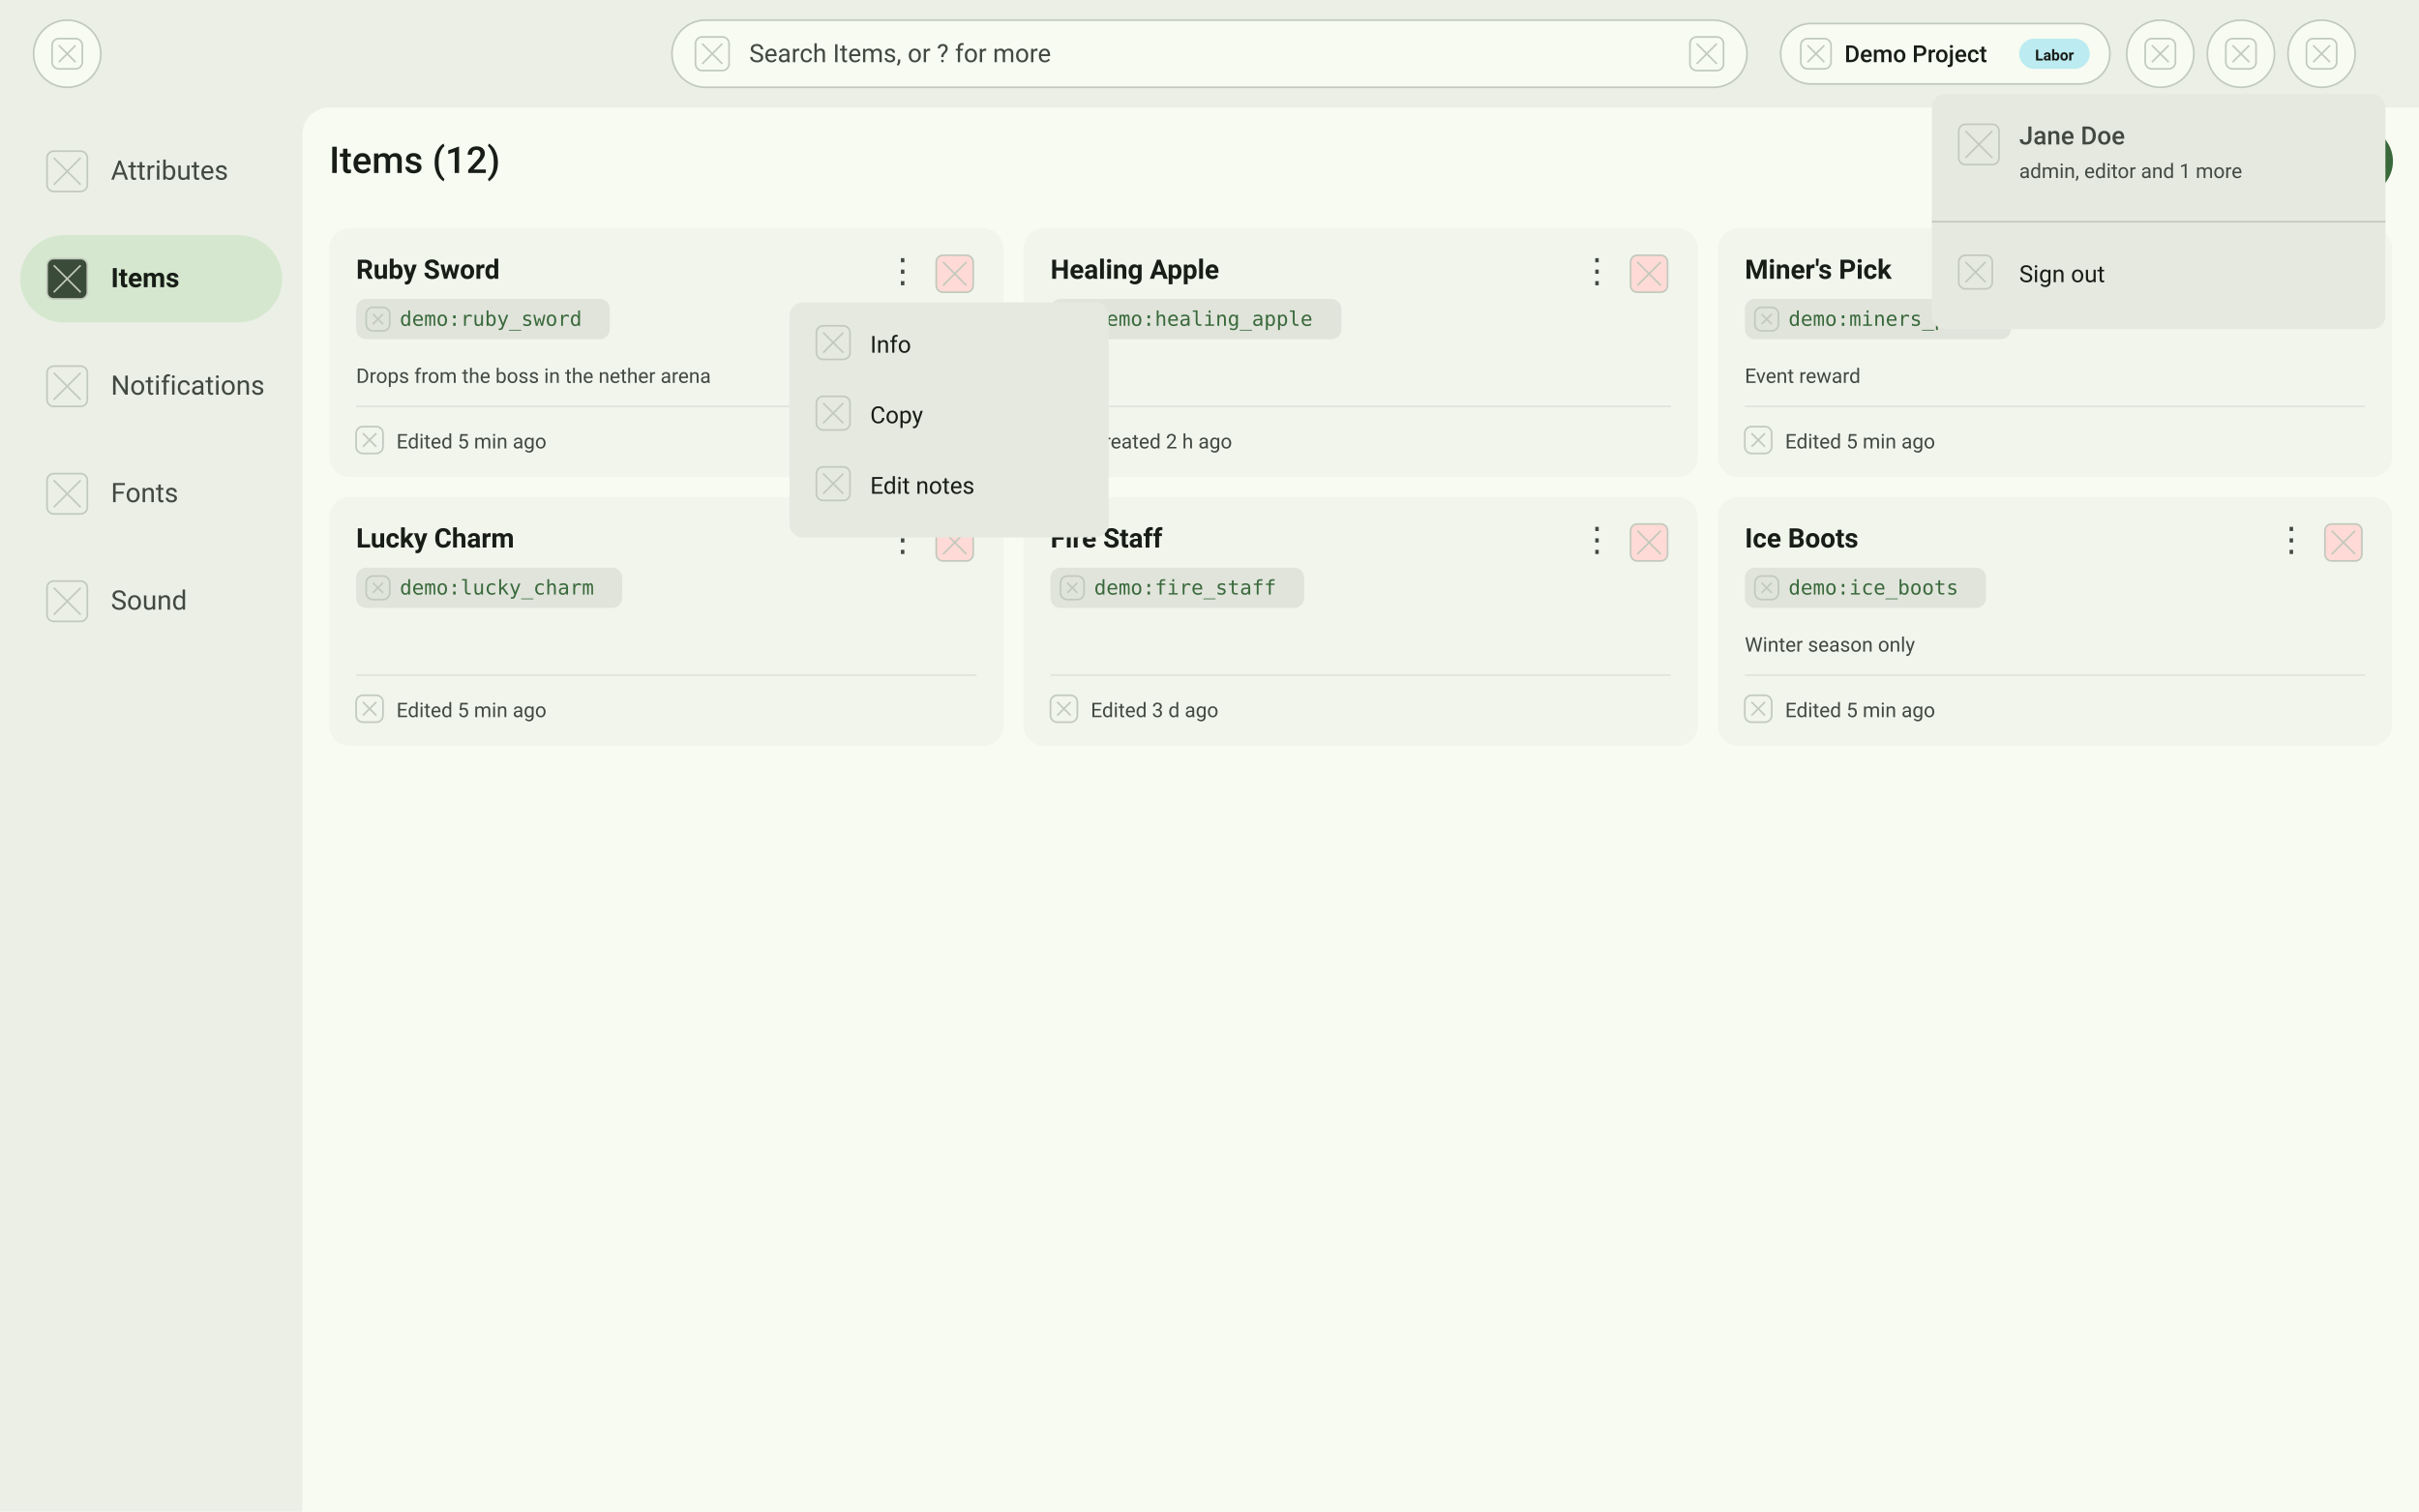
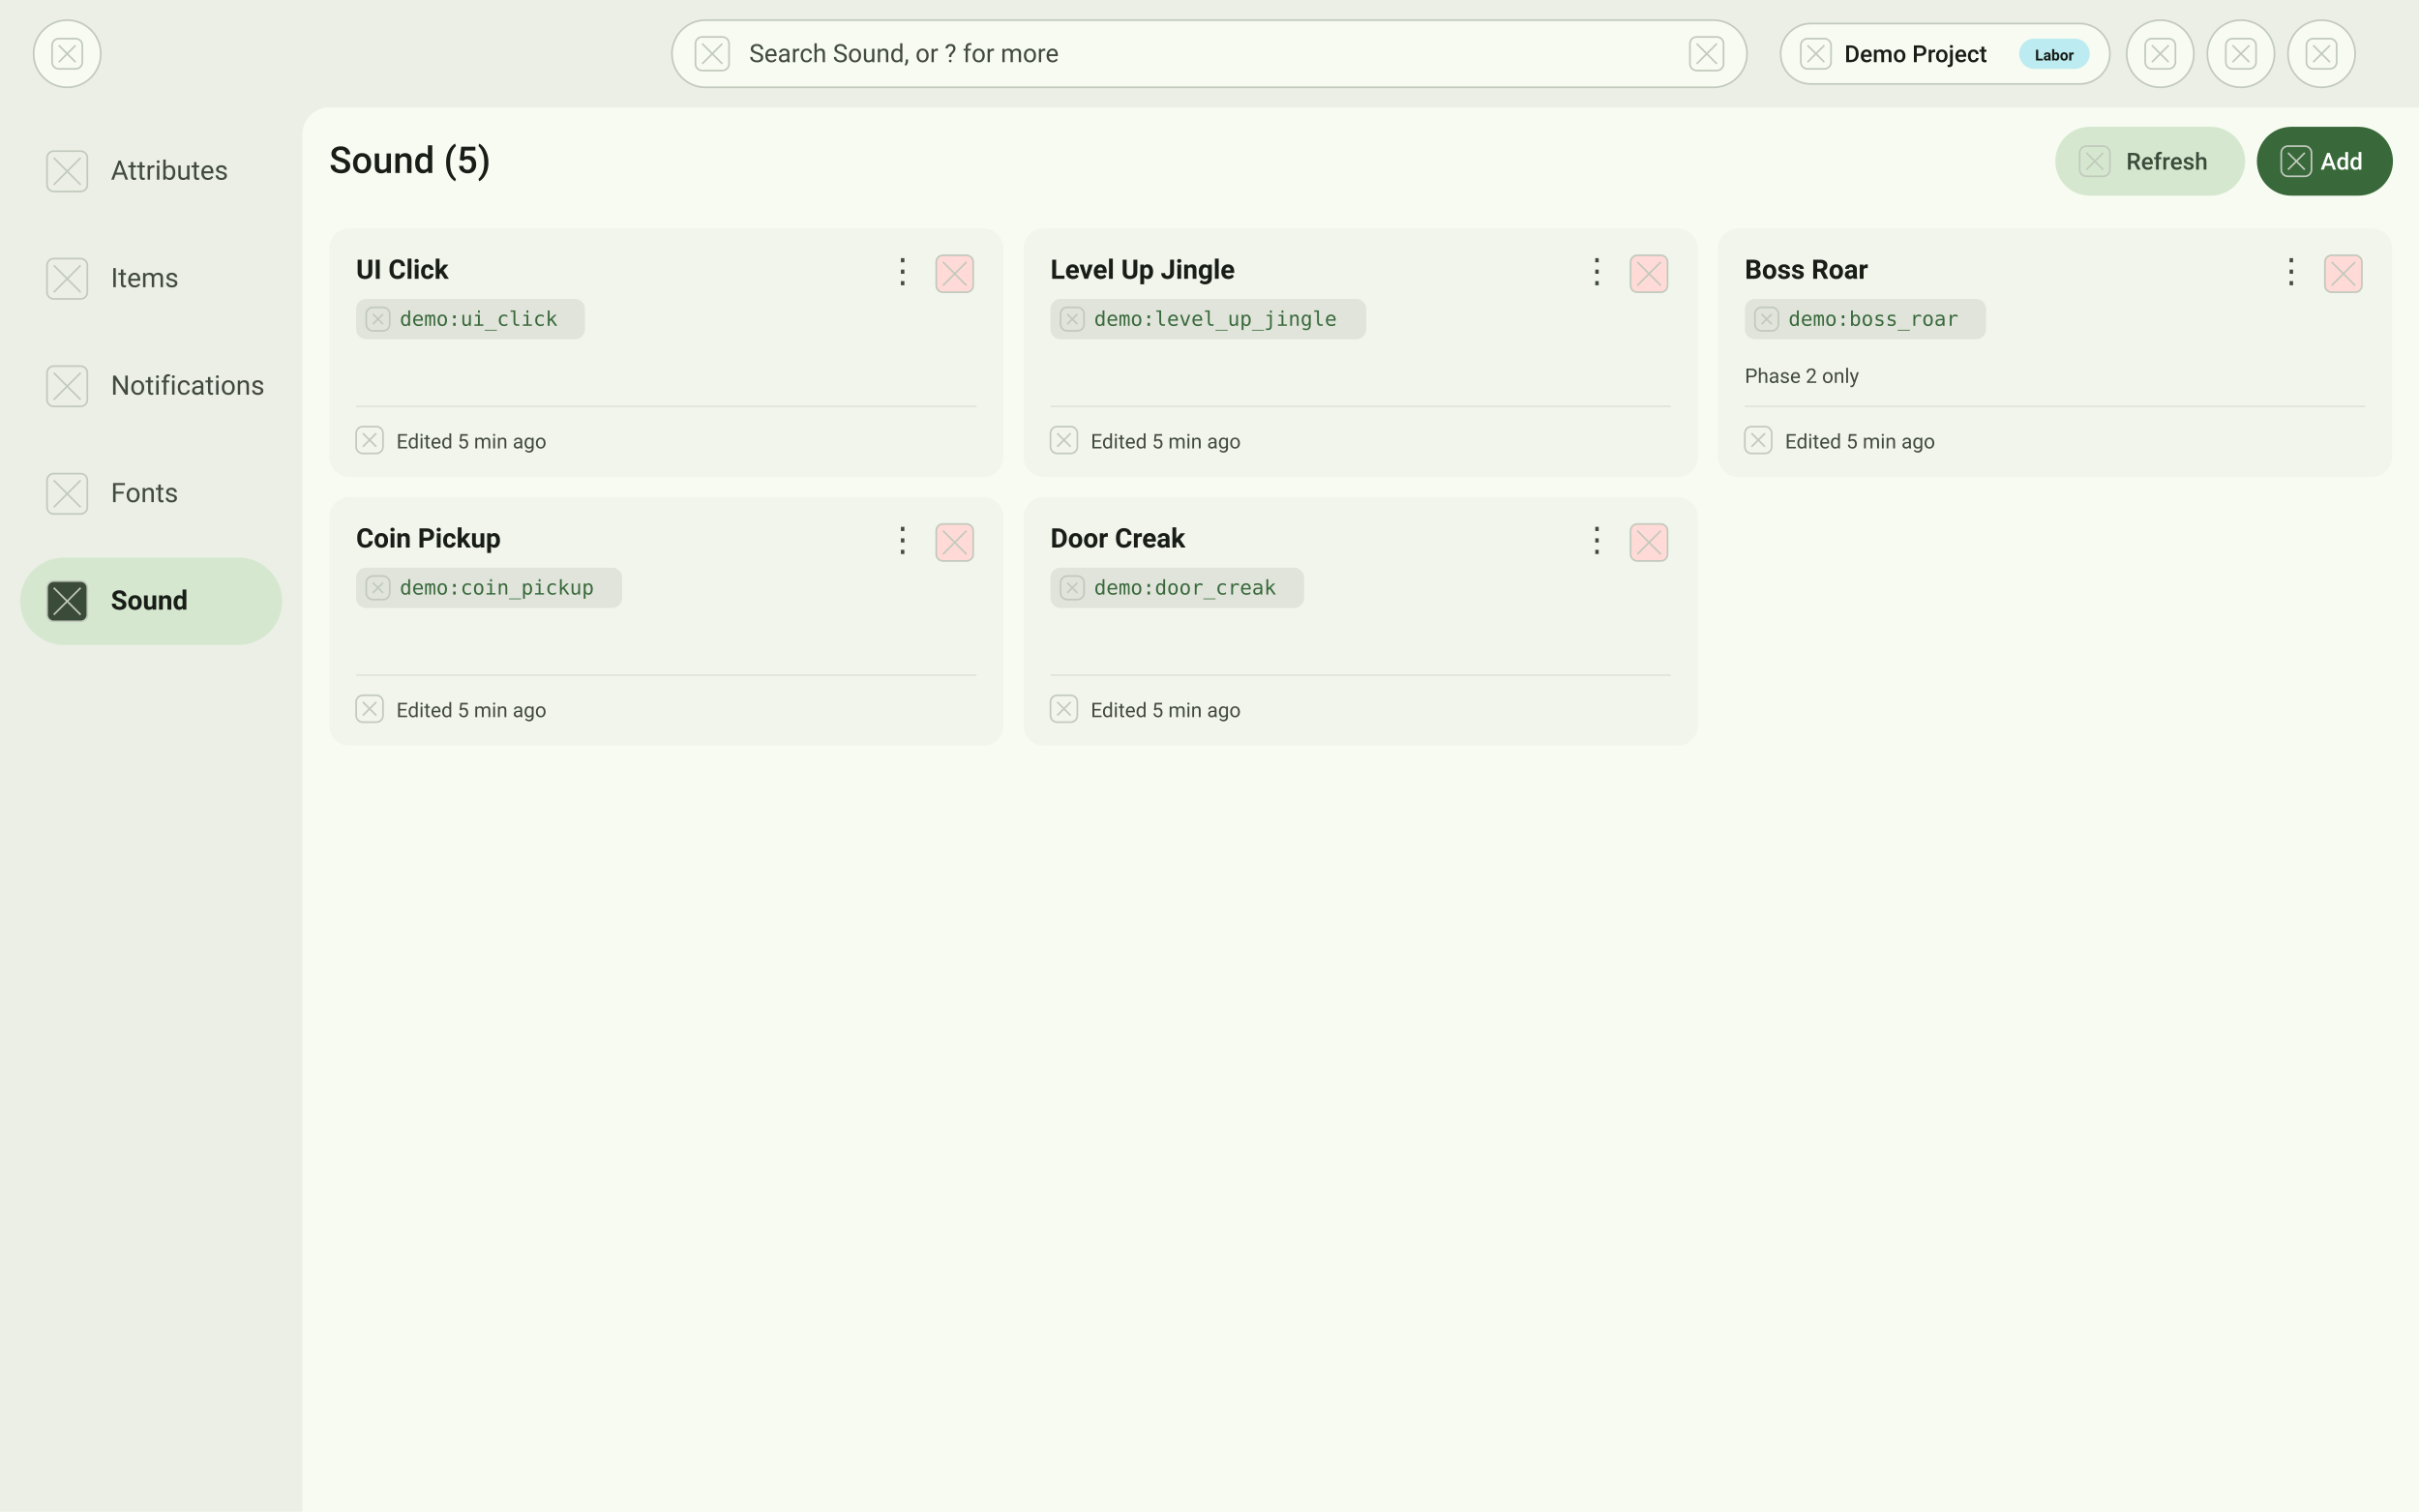
<svg xmlns="http://www.w3.org/2000/svg" width="1440" height="900" viewBox="0 0 1440 900">
  <rect x="0" y="0" width="1440" height="900" rx="0" fill="#F7FBF1" stroke="none" stroke-width="1" />
  <rect x="0" y="0" width="1440" height="900" rx="0" fill="#EBEFE6" stroke="none" stroke-width="1" />
  <circle cx="40.0" cy="32.0" r="20.0" fill="#F7FBF1" stroke="#C2C9BD" />
  <rect x="31.0" y="23.0" width="18" height="18" rx="4" fill="none" stroke="#C2C9BD" stroke-width="1" />
  <line x1="35.0" y1="27.0" x2="45.0" y2="37.0" stroke="#C2C9BD" stroke-width="1" />
  <line x1="45.0" y1="27.0" x2="35.0" y2="37.0" stroke="#C2C9BD" stroke-width="1" />
  <rect x="400.0" y="12" width="640" height="40" rx="20" fill="#F7FBF1" stroke="#C2C9BD" stroke-width="1" />
  <rect x="414.0" y="22" width="20" height="20" rx="4" fill="none" stroke="#C2C9BD" stroke-width="1" />
  <line x1="418.0" y1="26" x2="430.0" y2="38" stroke="#C2C9BD" stroke-width="1" />
  <line x1="430.0" y1="26" x2="418.0" y2="38" stroke="#C2C9BD" stroke-width="1" />
-   <text x="446.0" y="37" font-family="Work Sans, Roboto, Arial, sans-serif" font-size="15" font-weight="400" fill="#424940" text-anchor="start">Search Items, or ? for more</text>
+   <text x="446.0" y="37" font-family="Work Sans, Roboto, Arial, sans-serif" font-size="15" font-weight="400" fill="#424940" text-anchor="start">Search Sound, or ? for more</text>
  <rect x="1006.0" y="22" width="20" height="20" rx="4" fill="none" stroke="#C2C9BD" stroke-width="1" />
  <line x1="1010.0" y1="26" x2="1022.0" y2="38" stroke="#C2C9BD" stroke-width="1" />
  <line x1="1022.0" y1="26" x2="1010.0" y2="38" stroke="#C2C9BD" stroke-width="1" />
  <rect x="1060" y="14" width="196" height="36" rx="18" fill="#F7FBF1" stroke="#C2C9BD" stroke-width="1" />
  <rect x="1072" y="23" width="18" height="18" rx="4" fill="none" stroke="#C2C9BD" stroke-width="1" />
  <line x1="1076" y1="27" x2="1086" y2="37" stroke="#C2C9BD" stroke-width="1" />
  <line x1="1086" y1="27" x2="1076" y2="37" stroke="#C2C9BD" stroke-width="1" />
  <text x="1098" y="37" font-family="Work Sans, Roboto, Arial, sans-serif" font-size="14" font-weight="500" fill="#181D17" text-anchor="start">Demo Project</text>
  <rect x="1202" y="23" width="42" height="18" rx="9" fill="#BCEBF1" stroke="none" stroke-width="1" />
  <text x="1223" y="36" font-family="Work Sans, Roboto, Arial, sans-serif" font-size="9" font-weight="700" fill="#181D17" text-anchor="middle">Labor</text>
  <circle cx="1286.0" cy="32.0" r="20.0" fill="#F7FBF1" stroke="#C2C9BD" />
  <rect x="1277.0" y="23.0" width="18" height="18" rx="4" fill="none" stroke="#C2C9BD" stroke-width="1" />
  <line x1="1281.0" y1="27.0" x2="1291.0" y2="37.0" stroke="#C2C9BD" stroke-width="1" />
  <line x1="1291.0" y1="27.0" x2="1281.0" y2="37.0" stroke="#C2C9BD" stroke-width="1" />
  <circle cx="1334.0" cy="32.0" r="20.0" fill="#F7FBF1" stroke="#C2C9BD" />
  <rect x="1325.0" y="23.0" width="18" height="18" rx="4" fill="none" stroke="#C2C9BD" stroke-width="1" />
  <line x1="1329.0" y1="27.0" x2="1339.0" y2="37.0" stroke="#C2C9BD" stroke-width="1" />
  <line x1="1339.0" y1="27.0" x2="1329.0" y2="37.0" stroke="#C2C9BD" stroke-width="1" />
  <circle cx="1382.0" cy="32.0" r="20.0" fill="#F7FBF1" stroke="#C2C9BD" />
  <rect x="1373.0" y="23.0" width="18" height="18" rx="4" fill="none" stroke="#C2C9BD" stroke-width="1" />
  <line x1="1377.0" y1="27.0" x2="1387.0" y2="37.0" stroke="#C2C9BD" stroke-width="1" />
  <line x1="1387.0" y1="27.0" x2="1377.0" y2="37.0" stroke="#C2C9BD" stroke-width="1" />
  <rect x="28" y="90" width="24" height="24" rx="4" fill="none" stroke="#C2C9BD" stroke-width="1" />
  <line x1="32" y1="94" x2="48" y2="110" stroke="#C2C9BD" stroke-width="1" />
  <line x1="48" y1="94" x2="32" y2="110" stroke="#C2C9BD" stroke-width="1" />
  <text x="66" y="107" font-family="Work Sans, Roboto, Arial, sans-serif" font-size="16" font-weight="400" fill="#424940" text-anchor="start">Attributes</text>
-   <rect x="12" y="140" width="156" height="52" rx="26" fill="#D5E8CF" stroke="none" stroke-width="1" />
-   <rect x="28" y="154" width="24" height="24" rx="4" fill="#3B4B39" stroke="#C2C9BD" stroke-width="1" />
+   <rect x="28" y="154" width="24" height="24" rx="4" fill="none" stroke="#C2C9BD" stroke-width="1" />
  <line x1="32" y1="158" x2="48" y2="174" stroke="#C2C9BD" stroke-width="1" />
  <line x1="48" y1="158" x2="32" y2="174" stroke="#C2C9BD" stroke-width="1" />
-   <text x="66" y="171" font-family="Work Sans, Roboto, Arial, sans-serif" font-size="16" font-weight="600" fill="#181D17" text-anchor="start">Items</text>
+   <text x="66" y="171" font-family="Work Sans, Roboto, Arial, sans-serif" font-size="16" font-weight="400" fill="#424940" text-anchor="start">Items</text>
  <rect x="28" y="218" width="24" height="24" rx="4" fill="none" stroke="#C2C9BD" stroke-width="1" />
  <line x1="32" y1="222" x2="48" y2="238" stroke="#C2C9BD" stroke-width="1" />
  <line x1="48" y1="222" x2="32" y2="238" stroke="#C2C9BD" stroke-width="1" />
  <text x="66" y="235" font-family="Work Sans, Roboto, Arial, sans-serif" font-size="16" font-weight="400" fill="#424940" text-anchor="start">Notifications</text>
  <rect x="28" y="282" width="24" height="24" rx="4" fill="none" stroke="#C2C9BD" stroke-width="1" />
  <line x1="32" y1="286" x2="48" y2="302" stroke="#C2C9BD" stroke-width="1" />
  <line x1="48" y1="286" x2="32" y2="302" stroke="#C2C9BD" stroke-width="1" />
  <text x="66" y="299" font-family="Work Sans, Roboto, Arial, sans-serif" font-size="16" font-weight="400" fill="#424940" text-anchor="start">Fonts</text>
-   <rect x="28" y="346" width="24" height="24" rx="4" fill="none" stroke="#C2C9BD" stroke-width="1" />
+   <rect x="12" y="332" width="156" height="52" rx="26" fill="#D5E8CF" stroke="none" stroke-width="1" />
+   <rect x="28" y="346" width="24" height="24" rx="4" fill="#3B4B39" stroke="#C2C9BD" stroke-width="1" />
  <line x1="32" y1="350" x2="48" y2="366" stroke="#C2C9BD" stroke-width="1" />
  <line x1="48" y1="350" x2="32" y2="366" stroke="#C2C9BD" stroke-width="1" />
-   <text x="66" y="363" font-family="Work Sans, Roboto, Arial, sans-serif" font-size="16" font-weight="400" fill="#424940" text-anchor="start">Sound</text>
+   <text x="66" y="363" font-family="Work Sans, Roboto, Arial, sans-serif" font-size="16" font-weight="600" fill="#181D17" text-anchor="start">Sound</text>
  <rect x="180" y="64" width="1280" height="856" rx="16" fill="#F7FBF1" stroke="none" stroke-width="1" />
-   <text x="196" y="103" font-family="Work Sans, Roboto, Arial, sans-serif" font-size="22" font-weight="500" fill="#181D17" text-anchor="start">Items (12)</text>
+   <text x="196" y="103" font-family="Work Sans, Roboto, Arial, sans-serif" font-size="22" font-weight="500" fill="#181D17" text-anchor="start">Sound (5)</text>
  <rect x="1344" y="76" width="80" height="40" rx="20.0" fill="#39693B" stroke="#39693B" stroke-width="1" />
  <rect x="1358" y="87.0" width="18" height="18" rx="4" fill="none" stroke="#C2C9BD" stroke-width="1" />
  <line x1="1362" y1="91.0" x2="1372" y2="101.0" stroke="#C2C9BD" stroke-width="1" />
  <line x1="1372" y1="91.0" x2="1362" y2="101.0" stroke="#C2C9BD" stroke-width="1" />
  <text x="1394.0" y="101.0" font-family="Work Sans, Roboto, Arial, sans-serif" font-size="14" font-weight="500" fill="#FFFFFF" text-anchor="middle">Add</text>
  <rect x="1224" y="76" width="112" height="40" rx="20.0" fill="#D5E8CF" stroke="#D5E8CF" stroke-width="1" />
  <rect x="1238" y="87.0" width="18" height="18" rx="4" fill="none" stroke="#C2C9BD" stroke-width="1" />
  <line x1="1242" y1="91.0" x2="1252" y2="101.0" stroke="#C2C9BD" stroke-width="1" />
  <line x1="1252" y1="91.0" x2="1242" y2="101.0" stroke="#C2C9BD" stroke-width="1" />
  <text x="1290.0" y="101.0" font-family="Work Sans, Roboto, Arial, sans-serif" font-size="14" font-weight="500" fill="#3B4B39" text-anchor="middle">Refresh</text>
  <rect x="196.0" y="136" width="401.333" height="148" rx="12" fill="#F1F5EC" stroke="none" stroke-width="1" />
-   <text x="212.0" y="166" font-family="Work Sans, Roboto, Arial, sans-serif" font-size="16" font-weight="700" fill="#181D17" text-anchor="start">Ruby Sword</text>
-   <rect x="212.0" y="178" width="151.0" height="24" rx="6" fill="#E0E4DB" stroke="none" stroke-width="1" />
+   <text x="212.0" y="166" font-family="Work Sans, Roboto, Arial, sans-serif" font-size="16" font-weight="700" fill="#181D17" text-anchor="start">UI Click</text>
+   <rect x="212.0" y="178" width="136.2" height="24" rx="6" fill="#E0E4DB" stroke="none" stroke-width="1" />
  <rect x="218.0" y="183" width="14" height="14" rx="4" fill="none" stroke="#C2C9BD" stroke-width="1" />
  <line x1="222.0" y1="187" x2="228.0" y2="193" stroke="#C2C9BD" stroke-width="1" />
  <line x1="228.0" y1="187" x2="222.0" y2="193" stroke="#C2C9BD" stroke-width="1" />
-   <text x="238.0" y="194" font-family="monospace" font-size="12" fill="#39693B">demo:ruby_sword</text>
+   <text x="238.0" y="194" font-family="monospace" font-size="12" fill="#39693B">demo:ui_click</text>
  <text x="537.333" y="168" font-family="Work Sans, Roboto, Arial, sans-serif" font-size="20" font-weight="400" fill="#424940" text-anchor="middle">⋮</text>
  <rect x="557.333" y="152" width="22" height="22" rx="4" fill="#FFDAD6" stroke="#C2C9BD" stroke-width="1" />
  <line x1="561.333" y1="156" x2="575.333" y2="170" stroke="#C2C9BD" stroke-width="1" />
  <line x1="575.333" y1="156" x2="561.333" y2="170" stroke="#C2C9BD" stroke-width="1" />
-   <text x="212.0" y="228" font-family="Work Sans, Roboto, Arial, sans-serif" font-size="12" font-weight="400" fill="#424940" text-anchor="start">Drops from the boss in the nether arena</text>
  <line x1="212.0" y1="242" x2="581.333" y2="242" stroke="#E0E4DB" stroke-width="1" />
  <rect x="212.0" y="254" width="16" height="16" rx="4" fill="none" stroke="#C2C9BD" stroke-width="1" />
  <line x1="216.0" y1="258" x2="224.0" y2="266" stroke="#C2C9BD" stroke-width="1" />
  <line x1="224.0" y1="258" x2="216.0" y2="266" stroke="#C2C9BD" stroke-width="1" />
  <text x="236.0" y="267" font-family="Work Sans, Roboto, Arial, sans-serif" font-size="12" font-weight="400" fill="#424940" text-anchor="start">Edited 5 min ago</text>
  <rect x="609.333" y="136" width="401.333" height="148" rx="12" fill="#F1F5EC" stroke="none" stroke-width="1" />
-   <text x="625.333" y="166" font-family="Work Sans, Roboto, Arial, sans-serif" font-size="16" font-weight="700" fill="#181D17" text-anchor="start">Healing Apple</text>
-   <rect x="625.333" y="178" width="173.2" height="24" rx="6" fill="#E0E4DB" stroke="none" stroke-width="1" />
+   <text x="625.333" y="166" font-family="Work Sans, Roboto, Arial, sans-serif" font-size="16" font-weight="700" fill="#181D17" text-anchor="start">Level Up Jingle</text>
+   <rect x="625.333" y="178" width="188.0" height="24" rx="6" fill="#E0E4DB" stroke="none" stroke-width="1" />
  <rect x="631.333" y="183" width="14" height="14" rx="4" fill="none" stroke="#C2C9BD" stroke-width="1" />
  <line x1="635.333" y1="187" x2="641.333" y2="193" stroke="#C2C9BD" stroke-width="1" />
  <line x1="641.333" y1="187" x2="635.333" y2="193" stroke="#C2C9BD" stroke-width="1" />
-   <text x="651.333" y="194" font-family="monospace" font-size="12" fill="#39693B">demo:healing_apple</text>
+   <text x="651.333" y="194" font-family="monospace" font-size="12" fill="#39693B">demo:level_up_jingle</text>
  <text x="950.667" y="168" font-family="Work Sans, Roboto, Arial, sans-serif" font-size="20" font-weight="400" fill="#424940" text-anchor="middle">⋮</text>
  <rect x="970.667" y="152" width="22" height="22" rx="4" fill="#FFDAD6" stroke="#C2C9BD" stroke-width="1" />
  <line x1="974.667" y1="156" x2="988.667" y2="170" stroke="#C2C9BD" stroke-width="1" />
  <line x1="988.667" y1="156" x2="974.667" y2="170" stroke="#C2C9BD" stroke-width="1" />
  <line x1="625.333" y1="242" x2="994.667" y2="242" stroke="#E0E4DB" stroke-width="1" />
  <rect x="625.333" y="254" width="16" height="16" rx="4" fill="none" stroke="#C2C9BD" stroke-width="1" />
  <line x1="629.333" y1="258" x2="637.333" y2="266" stroke="#C2C9BD" stroke-width="1" />
  <line x1="637.333" y1="258" x2="629.333" y2="266" stroke="#C2C9BD" stroke-width="1" />
-   <text x="649.333" y="267" font-family="Work Sans, Roboto, Arial, sans-serif" font-size="12" font-weight="400" fill="#424940" text-anchor="start">Created 2 h ago</text>
+   <text x="649.333" y="267" font-family="Work Sans, Roboto, Arial, sans-serif" font-size="12" font-weight="400" fill="#424940" text-anchor="start">Edited 5 min ago</text>
  <rect x="1022.667" y="136" width="401.333" height="148" rx="12" fill="#F1F5EC" stroke="none" stroke-width="1" />
-   <text x="1038.667" y="166" font-family="Work Sans, Roboto, Arial, sans-serif" font-size="16" font-weight="700" fill="#181D17" text-anchor="start">Miner's Pick</text>
-   <rect x="1038.667" y="178" width="158.4" height="24" rx="6" fill="#E0E4DB" stroke="none" stroke-width="1" />
+   <text x="1038.667" y="166" font-family="Work Sans, Roboto, Arial, sans-serif" font-size="16" font-weight="700" fill="#181D17" text-anchor="start">Boss Roar</text>
+   <rect x="1038.667" y="178" width="143.6" height="24" rx="6" fill="#E0E4DB" stroke="none" stroke-width="1" />
  <rect x="1044.667" y="183" width="14" height="14" rx="4" fill="none" stroke="#C2C9BD" stroke-width="1" />
  <line x1="1048.667" y1="187" x2="1054.667" y2="193" stroke="#C2C9BD" stroke-width="1" />
  <line x1="1054.667" y1="187" x2="1048.667" y2="193" stroke="#C2C9BD" stroke-width="1" />
-   <text x="1064.667" y="194" font-family="monospace" font-size="12" fill="#39693B">demo:miners_pick</text>
+   <text x="1064.667" y="194" font-family="monospace" font-size="12" fill="#39693B">demo:boss_roar</text>
  <text x="1364.0" y="168" font-family="Work Sans, Roboto, Arial, sans-serif" font-size="20" font-weight="400" fill="#424940" text-anchor="middle">⋮</text>
  <rect x="1384.0" y="152" width="22" height="22" rx="4" fill="#FFDAD6" stroke="#C2C9BD" stroke-width="1" />
  <line x1="1388.0" y1="156" x2="1402.0" y2="170" stroke="#C2C9BD" stroke-width="1" />
  <line x1="1402.0" y1="156" x2="1388.0" y2="170" stroke="#C2C9BD" stroke-width="1" />
-   <text x="1038.667" y="228" font-family="Work Sans, Roboto, Arial, sans-serif" font-size="12" font-weight="400" fill="#424940" text-anchor="start">Event reward</text>
+   <text x="1038.667" y="228" font-family="Work Sans, Roboto, Arial, sans-serif" font-size="12" font-weight="400" fill="#424940" text-anchor="start">Phase 2 only</text>
  <line x1="1038.667" y1="242" x2="1408.0" y2="242" stroke="#E0E4DB" stroke-width="1" />
  <rect x="1038.667" y="254" width="16" height="16" rx="4" fill="none" stroke="#C2C9BD" stroke-width="1" />
  <line x1="1042.667" y1="258" x2="1050.667" y2="266" stroke="#C2C9BD" stroke-width="1" />
  <line x1="1050.667" y1="258" x2="1042.667" y2="266" stroke="#C2C9BD" stroke-width="1" />
  <text x="1062.667" y="267" font-family="Work Sans, Roboto, Arial, sans-serif" font-size="12" font-weight="400" fill="#424940" text-anchor="start">Edited 5 min ago</text>
  <rect x="196.0" y="296" width="401.333" height="148" rx="12" fill="#F1F5EC" stroke="none" stroke-width="1" />
-   <text x="212.0" y="326" font-family="Work Sans, Roboto, Arial, sans-serif" font-size="16" font-weight="700" fill="#181D17" text-anchor="start">Lucky Charm</text>
+   <text x="212.0" y="326" font-family="Work Sans, Roboto, Arial, sans-serif" font-size="16" font-weight="700" fill="#181D17" text-anchor="start">Coin Pickup</text>
  <rect x="212.0" y="338" width="158.4" height="24" rx="6" fill="#E0E4DB" stroke="none" stroke-width="1" />
  <rect x="218.0" y="343" width="14" height="14" rx="4" fill="none" stroke="#C2C9BD" stroke-width="1" />
  <line x1="222.0" y1="347" x2="228.0" y2="353" stroke="#C2C9BD" stroke-width="1" />
  <line x1="228.0" y1="347" x2="222.0" y2="353" stroke="#C2C9BD" stroke-width="1" />
-   <text x="238.0" y="354" font-family="monospace" font-size="12" fill="#39693B">demo:lucky_charm</text>
+   <text x="238.0" y="354" font-family="monospace" font-size="12" fill="#39693B">demo:coin_pickup</text>
  <text x="537.333" y="328" font-family="Work Sans, Roboto, Arial, sans-serif" font-size="20" font-weight="400" fill="#424940" text-anchor="middle">⋮</text>
  <rect x="557.333" y="312" width="22" height="22" rx="4" fill="#FFDAD6" stroke="#C2C9BD" stroke-width="1" />
  <line x1="561.333" y1="316" x2="575.333" y2="330" stroke="#C2C9BD" stroke-width="1" />
  <line x1="575.333" y1="316" x2="561.333" y2="330" stroke="#C2C9BD" stroke-width="1" />
  <line x1="212.0" y1="402" x2="581.333" y2="402" stroke="#E0E4DB" stroke-width="1" />
  <rect x="212.0" y="414" width="16" height="16" rx="4" fill="none" stroke="#C2C9BD" stroke-width="1" />
  <line x1="216.0" y1="418" x2="224.0" y2="426" stroke="#C2C9BD" stroke-width="1" />
  <line x1="224.0" y1="418" x2="216.0" y2="426" stroke="#C2C9BD" stroke-width="1" />
  <text x="236.0" y="427" font-family="Work Sans, Roboto, Arial, sans-serif" font-size="12" font-weight="400" fill="#424940" text-anchor="start">Edited 5 min ago</text>
  <rect x="609.333" y="296" width="401.333" height="148" rx="12" fill="#F1F5EC" stroke="none" stroke-width="1" />
-   <text x="625.333" y="326" font-family="Work Sans, Roboto, Arial, sans-serif" font-size="16" font-weight="700" fill="#181D17" text-anchor="start">Fire Staff</text>
+   <text x="625.333" y="326" font-family="Work Sans, Roboto, Arial, sans-serif" font-size="16" font-weight="700" fill="#181D17" text-anchor="start">Door Creak</text>
  <rect x="625.333" y="338" width="151.0" height="24" rx="6" fill="#E0E4DB" stroke="none" stroke-width="1" />
  <rect x="631.333" y="343" width="14" height="14" rx="4" fill="none" stroke="#C2C9BD" stroke-width="1" />
  <line x1="635.333" y1="347" x2="641.333" y2="353" stroke="#C2C9BD" stroke-width="1" />
  <line x1="641.333" y1="347" x2="635.333" y2="353" stroke="#C2C9BD" stroke-width="1" />
-   <text x="651.333" y="354" font-family="monospace" font-size="12" fill="#39693B">demo:fire_staff</text>
+   <text x="651.333" y="354" font-family="monospace" font-size="12" fill="#39693B">demo:door_creak</text>
  <text x="950.667" y="328" font-family="Work Sans, Roboto, Arial, sans-serif" font-size="20" font-weight="400" fill="#424940" text-anchor="middle">⋮</text>
  <rect x="970.667" y="312" width="22" height="22" rx="4" fill="#FFDAD6" stroke="#C2C9BD" stroke-width="1" />
  <line x1="974.667" y1="316" x2="988.667" y2="330" stroke="#C2C9BD" stroke-width="1" />
  <line x1="988.667" y1="316" x2="974.667" y2="330" stroke="#C2C9BD" stroke-width="1" />
  <line x1="625.333" y1="402" x2="994.667" y2="402" stroke="#E0E4DB" stroke-width="1" />
  <rect x="625.333" y="414" width="16" height="16" rx="4" fill="none" stroke="#C2C9BD" stroke-width="1" />
  <line x1="629.333" y1="418" x2="637.333" y2="426" stroke="#C2C9BD" stroke-width="1" />
  <line x1="637.333" y1="418" x2="629.333" y2="426" stroke="#C2C9BD" stroke-width="1" />
-   <text x="649.333" y="427" font-family="Work Sans, Roboto, Arial, sans-serif" font-size="12" font-weight="400" fill="#424940" text-anchor="start">Edited 3 d ago</text>
-   <rect x="1022.667" y="296" width="401.333" height="148" rx="12" fill="#F1F5EC" stroke="none" stroke-width="1" />
-   <text x="1038.667" y="326" font-family="Work Sans, Roboto, Arial, sans-serif" font-size="16" font-weight="700" fill="#181D17" text-anchor="start">Ice Boots</text>
-   <rect x="1038.667" y="338" width="143.6" height="24" rx="6" fill="#E0E4DB" stroke="none" stroke-width="1" />
-   <rect x="1044.667" y="343" width="14" height="14" rx="4" fill="none" stroke="#C2C9BD" stroke-width="1" />
-   <line x1="1048.667" y1="347" x2="1054.667" y2="353" stroke="#C2C9BD" stroke-width="1" />
-   <line x1="1054.667" y1="347" x2="1048.667" y2="353" stroke="#C2C9BD" stroke-width="1" />
-   <text x="1064.667" y="354" font-family="monospace" font-size="12" fill="#39693B">demo:ice_boots</text>
-   <text x="1364.0" y="328" font-family="Work Sans, Roboto, Arial, sans-serif" font-size="20" font-weight="400" fill="#424940" text-anchor="middle">⋮</text>
-   <rect x="1384.0" y="312" width="22" height="22" rx="4" fill="#FFDAD6" stroke="#C2C9BD" stroke-width="1" />
-   <line x1="1388.0" y1="316" x2="1402.0" y2="330" stroke="#C2C9BD" stroke-width="1" />
-   <line x1="1402.0" y1="316" x2="1388.0" y2="330" stroke="#C2C9BD" stroke-width="1" />
-   <text x="1038.667" y="388" font-family="Work Sans, Roboto, Arial, sans-serif" font-size="12" font-weight="400" fill="#424940" text-anchor="start">Winter season only</text>
-   <line x1="1038.667" y1="402" x2="1408.0" y2="402" stroke="#E0E4DB" stroke-width="1" />
-   <rect x="1038.667" y="414" width="16" height="16" rx="4" fill="none" stroke="#C2C9BD" stroke-width="1" />
-   <line x1="1042.667" y1="418" x2="1050.667" y2="426" stroke="#C2C9BD" stroke-width="1" />
-   <line x1="1050.667" y1="418" x2="1042.667" y2="426" stroke="#C2C9BD" stroke-width="1" />
-   <text x="1062.667" y="427" font-family="Work Sans, Roboto, Arial, sans-serif" font-size="12" font-weight="400" fill="#424940" text-anchor="start">Edited 5 min ago</text>
-   <rect x="470" y="180" width="190" height="140" rx="8" fill="#E6E9E0" stroke="none" stroke-width="1" />
-   <rect x="486" y="194" width="20" height="20" rx="4" fill="none" stroke="#C2C9BD" stroke-width="1" />
-   <line x1="490" y1="198" x2="502" y2="210" stroke="#C2C9BD" stroke-width="1" />
-   <line x1="502" y1="198" x2="490" y2="210" stroke="#C2C9BD" stroke-width="1" />
-   <text x="518" y="210" font-family="Work Sans, Roboto, Arial, sans-serif" font-size="14" font-weight="400" fill="#181D17" text-anchor="start">Info</text>
-   <rect x="486" y="236" width="20" height="20" rx="4" fill="none" stroke="#C2C9BD" stroke-width="1" />
-   <line x1="490" y1="240" x2="502" y2="252" stroke="#C2C9BD" stroke-width="1" />
-   <line x1="502" y1="240" x2="490" y2="252" stroke="#C2C9BD" stroke-width="1" />
-   <text x="518" y="252" font-family="Work Sans, Roboto, Arial, sans-serif" font-size="14" font-weight="400" fill="#181D17" text-anchor="start">Copy</text>
-   <rect x="486" y="278" width="20" height="20" rx="4" fill="none" stroke="#C2C9BD" stroke-width="1" />
-   <line x1="490" y1="282" x2="502" y2="294" stroke="#C2C9BD" stroke-width="1" />
-   <line x1="502" y1="282" x2="490" y2="294" stroke="#C2C9BD" stroke-width="1" />
-   <text x="518" y="294" font-family="Work Sans, Roboto, Arial, sans-serif" font-size="14" font-weight="400" fill="#181D17" text-anchor="start">Edit notes</text>
-   <rect x="1150" y="56" width="270" height="140" rx="8" fill="#E6E9E0" stroke="none" stroke-width="1" />
-   <rect x="1166" y="74" width="24" height="24" rx="4" fill="none" stroke="#C2C9BD" stroke-width="1" />
-   <line x1="1170" y1="78" x2="1186" y2="94" stroke="#C2C9BD" stroke-width="1" />
-   <line x1="1186" y1="78" x2="1170" y2="94" stroke="#C2C9BD" stroke-width="1" />
-   <text x="1202" y="86" font-family="Work Sans, Roboto, Arial, sans-serif" font-size="15" font-weight="500" fill="#424940" text-anchor="start">Jane Doe</text>
-   <text x="1202" y="106" font-family="Work Sans, Roboto, Arial, sans-serif" font-size="12" font-weight="400" fill="#424940" text-anchor="start">admin, editor and 1 more</text>
-   <line x1="1150" y1="132" x2="1420" y2="132" stroke="#C2C9BD" stroke-width="1" />
-   <rect x="1166" y="152" width="20" height="20" rx="4" fill="none" stroke="#C2C9BD" stroke-width="1" />
-   <line x1="1170" y1="156" x2="1182" y2="168" stroke="#C2C9BD" stroke-width="1" />
-   <line x1="1182" y1="156" x2="1170" y2="168" stroke="#C2C9BD" stroke-width="1" />
-   <text x="1202" y="168" font-family="Work Sans, Roboto, Arial, sans-serif" font-size="14" font-weight="400" fill="#181D17" text-anchor="start">Sign out</text>
+   <text x="649.333" y="427" font-family="Work Sans, Roboto, Arial, sans-serif" font-size="12" font-weight="400" fill="#424940" text-anchor="start">Edited 5 min ago</text>
</svg>
